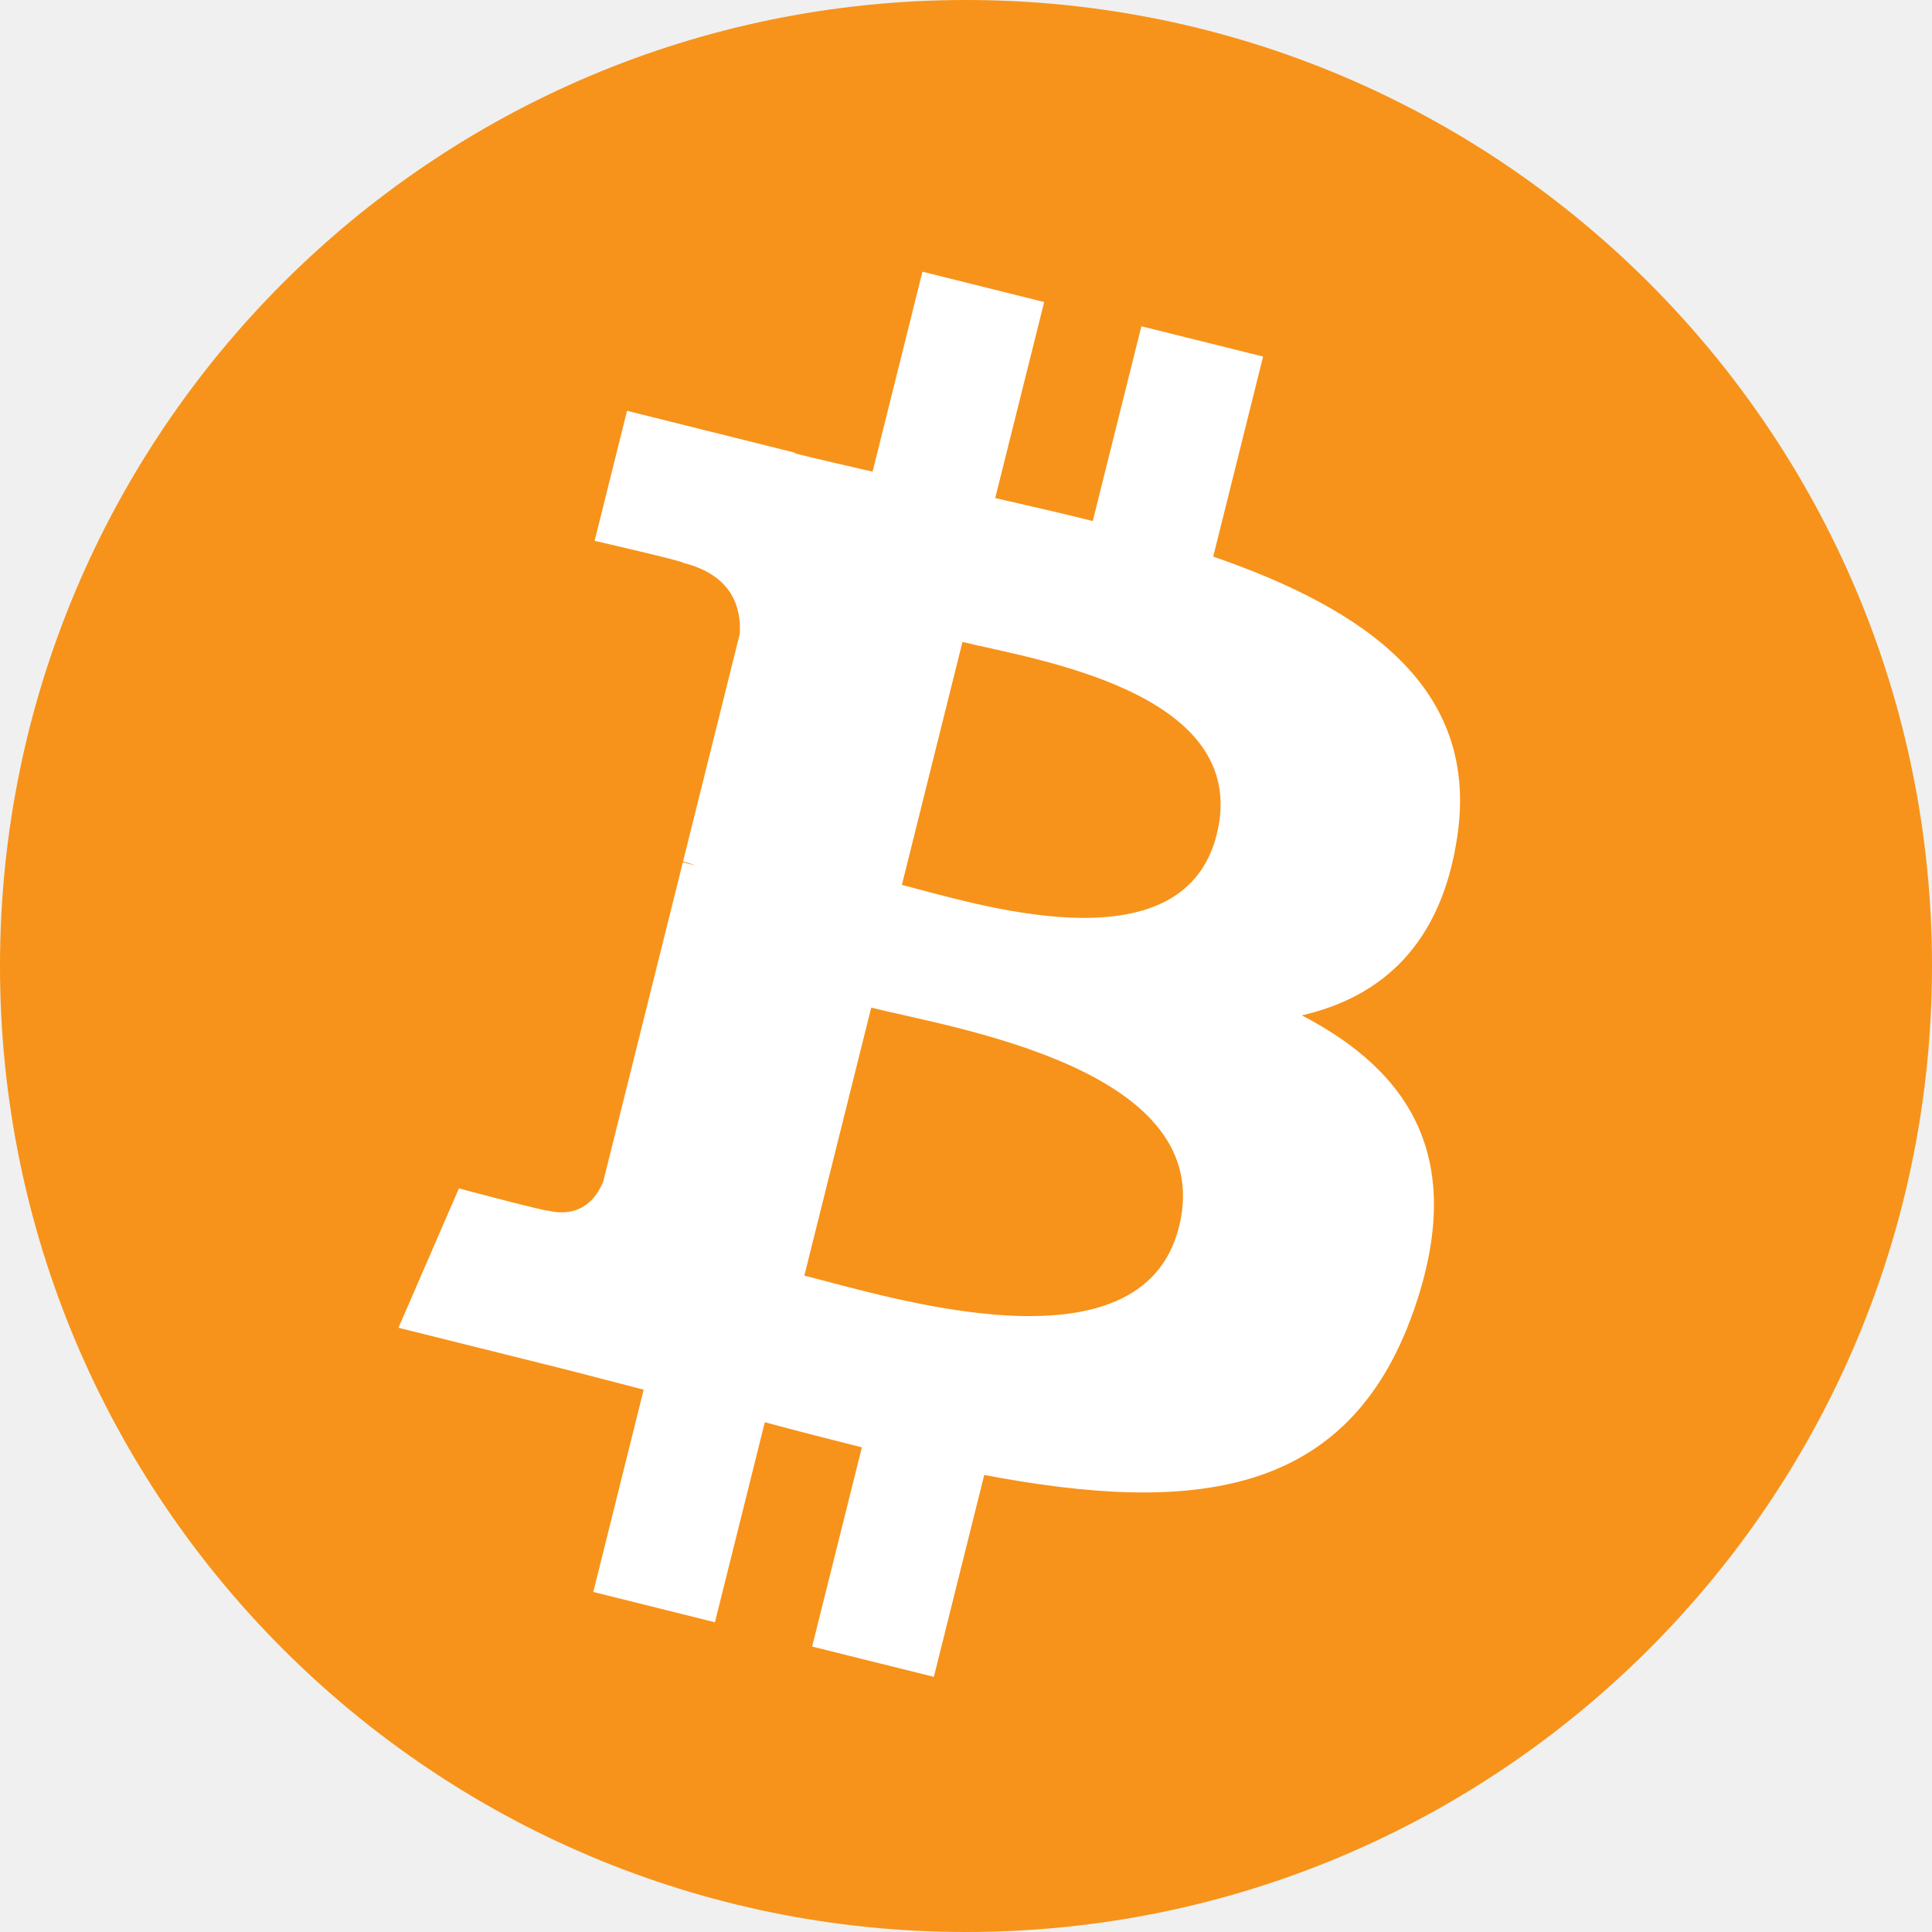
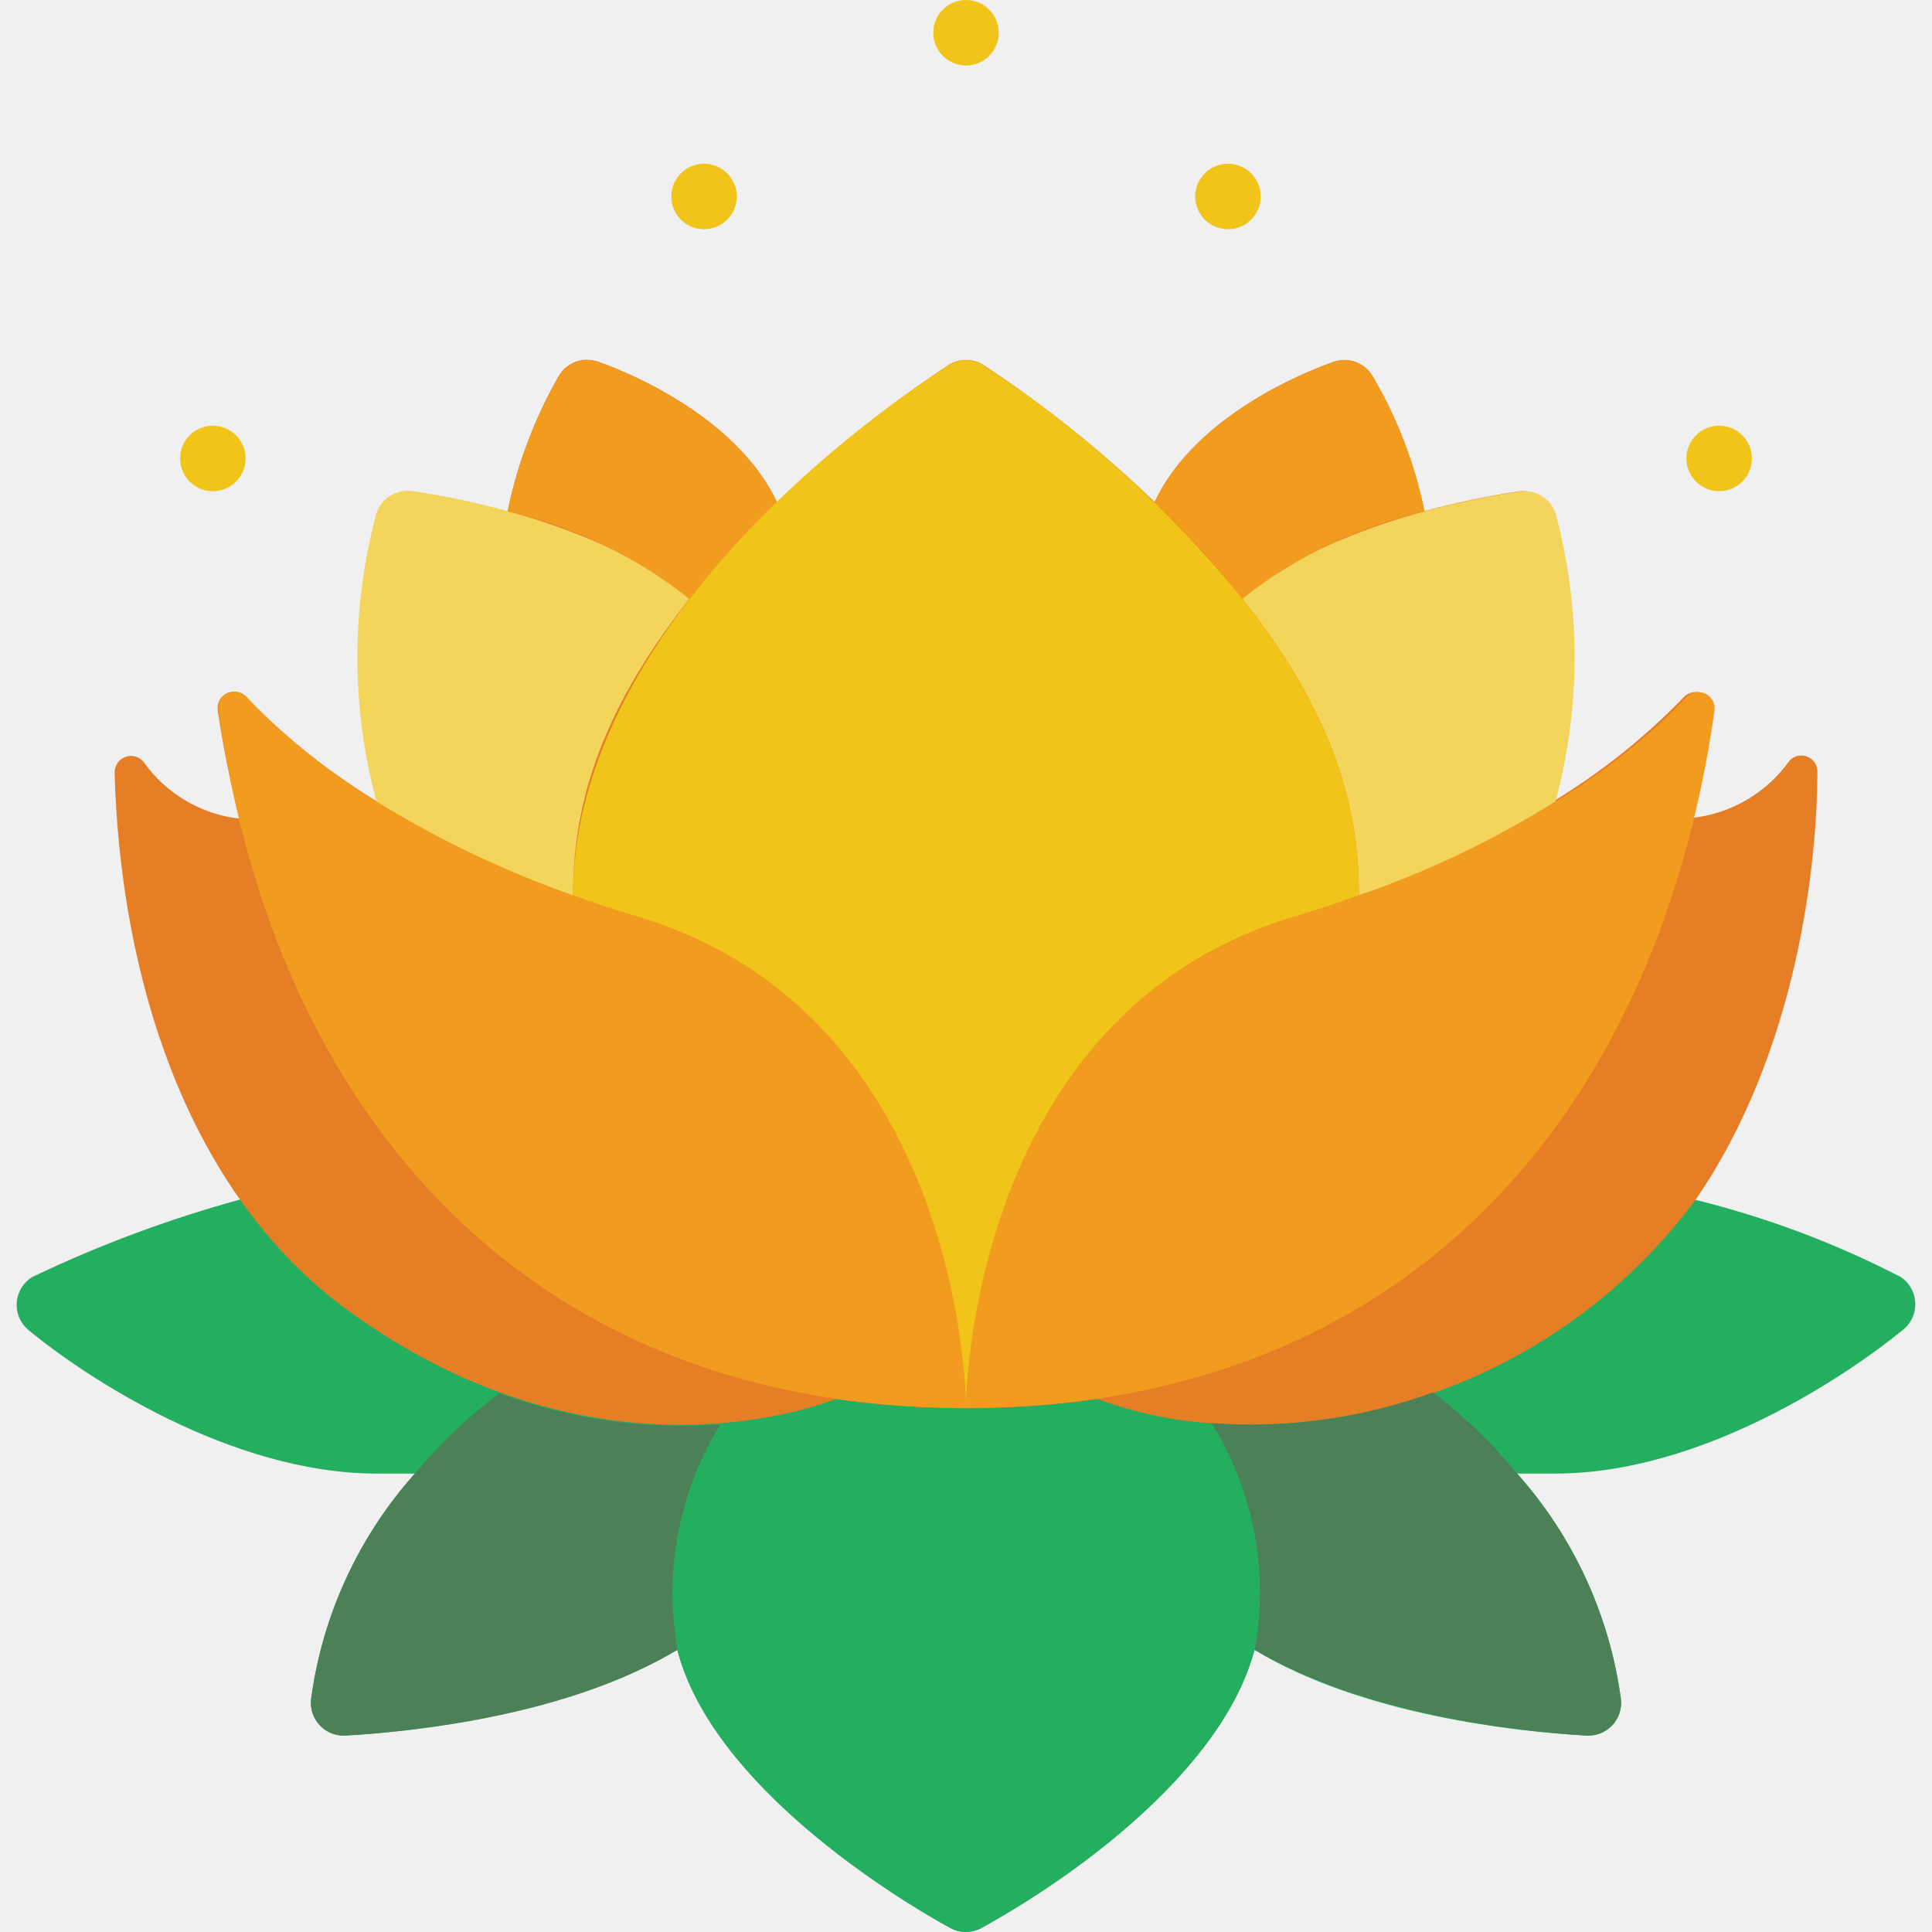
- <svg xmlns="http://www.w3.org/2000/svg" aria-hidden="true" focusable="false" role="img" viewBox="0 0 384 384">
-   <circle fill="#F7931A" cx="192" cy="192" r="192" />
-   <g transform="translate(-35, -30) rotate(0 0 0) scale(14 14)">
-     <path fill="#FFF" fill-rule="nonzero" d="M23.189 14.02c.314-2.096-1.283-3.223-3.465-3.975l.708-2.84-1.728-.43-.69 2.765c-.454-.114-.92-.22-1.385-.326l.695-2.783L15.596 6l-.708 2.839c-.376-.086-.746-.17-1.104-.26l.002-.009-2.384-.595-.46 1.846s1.283.294 1.256.312c.7.175.826.638.805 1.006l-.806 3.235c.048.012.11.03.18.057l-.183-.045-1.13 4.532c-.086.212-.303.531-.793.41.018.025-1.256-.313-1.256-.313l-.858 1.978 2.25.561c.418.105.828.215 1.231.318l-.715 2.872 1.727.43.708-2.84c.472.127.93.245 1.378.357l-.706 2.828 1.728.43.715-2.866c2.948.558 5.164.333 6.097-2.333.752-2.146-.037-3.385-1.588-4.192 1.13-.26 1.98-1.003 2.207-2.538zm-3.95 5.538c-.533 2.147-4.148.986-5.32.695l.95-3.805c1.172.293 4.929.872 4.37 3.11zm.535-5.569c-.487 1.953-3.495.96-4.47.717l.86-3.45c.975.243 4.118.696 3.61 2.733z" />
+ <svg xmlns="http://www.w3.org/2000/svg" height="512" viewBox="0 0 58 59" width="512">
+   <g id="008---Water-Lily" fill="none">
+     <path id="Shape" d="m6.84 36.63c-2.187.598-4.315 1.391-6.36 2.37-.271.169-.445.456-.469.775-.024.318.106.629.349.835 1.74 1.44 6.2 4.39 10.64 4.39h1.17c-1.722 1.928-2.826 4.328-3.17 6.89-.033.294.066.589.27.803.205.214.494.327.79.307 2.1-.12 6.81-.65 10.12-2.62 1.07 4.15 6.66 7.58 8.34 8.5.294.156.646.156.94 0 1.68-.92 7.27-4.35 8.34-8.5 3.31 2 8 2.5 10.12 2.62.299.026.594-.084.803-.299.209-.215.311-.513.277-.811-.345-2.562-1.449-4.961-3.17-6.89h1.17c4.48 0 8.92-3 10.64-4.41.238-.203.367-.505.349-.817-.018-.312-.18-.598-.439-.773-2.005-1.038-4.127-1.833-6.32-2.37z" fill="#24ae5f" />
+     <path id="Shape" d="m54.14 23.24c-.702.986-1.796 1.62-3 1.74.269-1.085.483-2.183.64-3.29.024-.214-.091-.419-.286-.51-.195-.091-.426-.047-.574.11-1.189 1.232-2.534 2.305-4 3.19.78-2.888.78-5.932 0-8.82-.15-.417-.557-.686-1-.66-.984.146-1.959.349-2.92.61-.294-1.452-.828-2.844-1.58-4.12-.242-.417-.746-.601-1.2-.44-1.41.5-4.34 1.88-5.46 4.28-1.608-1.551-3.355-2.95-5.22-4.18-.329-.211-.751-.211-1.08 0-1.866 1.237-3.616 2.639-5.23 4.19-1.13-2.41-4.08-3.81-5.48-4.3-.446-.152-.937.027-1.18.43-.741 1.291-1.271 2.692-1.57 4.15-.953-.263-1.922-.467-2.9-.61-.468-.066-.919.205-1.08.65-.782 2.888-.782 5.932 0 8.82-1.465-.886-2.81-1.958-4-3.19-.146-.165-.383-.215-.584-.123-.2.092-.317.305-.286.523.163 1.115.386 2.22.67 3.31-1.184-.131-2.255-.765-2.94-1.74-.138-.161-.362-.218-.56-.142s-.326.27-.32.482c.17 6.13 2.14 12.76 7.1 16.4 7.83 5.72 14.84 2.73 14.94 2.73 2.653.375 5.347.375 8 0 1.124.417 2.303.667 3.5.74 5.754.37 11.303-2.201 14.74-6.83 3.12-4.53 3.72-10.33 3.72-13.07.004-.206-.122-.392-.314-.466-.192-.074-.411-.019-.546.136z" fill="#e57e25" />
+     <g fill="#f0c419">
+       <circle id="Oval" cx="29" cy="1" r="1" />
+       <circle id="Oval" cx="21" cy="6" r="1" />
+       <circle id="Oval" cx="6" cy="14" r="1" />
+       <circle id="Oval" cx="37" cy="6" r="1" />
+       <circle id="Oval" cx="52" cy="14" r="1" />
+     </g>
+     <path id="Shape" d="m51 21.29c.148-.156.379-.2.574-.11.195.091.31.296.286.51-1.78 12.59-9.64 21.31-22.86 21.31 0 0 0-12 10-15 4.25-1.27 9-3.51 12-6.71z" fill="#f29c1f" />
+     <path id="Shape" d="m29 43c-13.23 0-21.08-8.8-22.83-21.31-.03-.219.086-.431.286-.523.2-.092.438-.042.584.123 3 3.22 7.72 5.44 12 6.71 9.96 3 9.96 15 9.96 15z" fill="#f29c1f" />
+     <path id="Shape" d="m20.55 18.29c-2.82 3.58-3.55 6.42-3.55 9.05-2.096-.737-4.108-1.696-6-2.86-.782-2.888-.782-5.932 0-8.82.158-.453.615-.73 1.09-.66 2.69.39 6.4 1.44 8.46 3.29z" fill="#f3d55b" />
+     <path id="Shape" d="m23.23 15.35c-.956.921-1.851 1.903-2.68 2.94-1.625-1.297-3.522-2.21-5.55-2.67.304-1.455.837-2.853 1.58-4.14.243-.403.734-.582 1.18-.43 1.39.49 4.34 1.89 5.47 4.3z" fill="#f29c1f" />
+     <path id="Shape" d="m47 24.48c-1.886 1.175-3.899 2.135-6 2.86 0-2.65-.74-5.5-3.56-9.06 2.08-1.84 5.77-2.88 8.48-3.27.468-.066.919.205 1.08.65.78 2.888.78 5.932 0 8.82z" fill="#f3d55b" />
+     <path id="Shape" d="m43 15.62c-2.027.466-3.926 1.374-5.56 2.66-.826-1.039-1.721-2.022-2.68-2.94 1.12-2.4 4.05-3.78 5.46-4.28.454-.161.958.023 1.2.44.752 1.276 1.286 2.668 1.58 4.12z" fill="#f29c1f" />
+     <path id="Shape" d="m41 27.34c-.63.23-1.3.45-2 .66-10 3-10 15-10 15s0-12-10-15c-.7-.21-1.37-.43-2-.66 0-6.56 6.05-12.66 11.46-16.18.329-.211.751-.211 1.08 0 2.985 1.951 5.65 4.353 7.9 7.12 2.81 3.55 3.56 6.39 3.56 9.06z" fill="#f0c419" />
+     <path id="Shape" d="m38 49c0 4.06-5 7.94-8.53 9.88-.294.156-.646.156-.94 0-1.68-.92-7.27-4.35-8.34-8.5-.433-2.386.033-4.848 1.31-6.91 1.197-.073 2.376-.322 3.5-.74 2.653.375 5.347.375 8 0 1.124.417 2.303.667 3.5.74.995 1.672 1.514 3.584 1.5 5.53z" fill="#24ae5f" />
+     <path id="Shape" d="m20.19 50.38c-3.31 2-8 2.5-10.12 2.62-.297.023-.589-.088-.796-.303-.207-.215-.307-.511-.274-.807.344-2.562 1.448-4.962 3.17-6.89.763-.913 1.628-1.736 2.58-2.45 2.157.791 4.458 1.115 6.75.95-1.269 2.054-1.736 4.504-1.31 6.88z" fill="#4c8056" />
+     <path id="Shape" d="m49 51.89c.033.294-.066.589-.27.803-.205.214-.494.327-.79.307-2.1-.12-6.81-.65-10.12-2.62.433-2.391-.037-4.857-1.32-6.92 2.295.174 4.6-.147 6.76-.94.95.724 1.812 1.557 2.57 2.48 1.721 1.929 2.825 4.328 3.17 6.89z" fill="#4c8056" />
  </g>
</svg>
